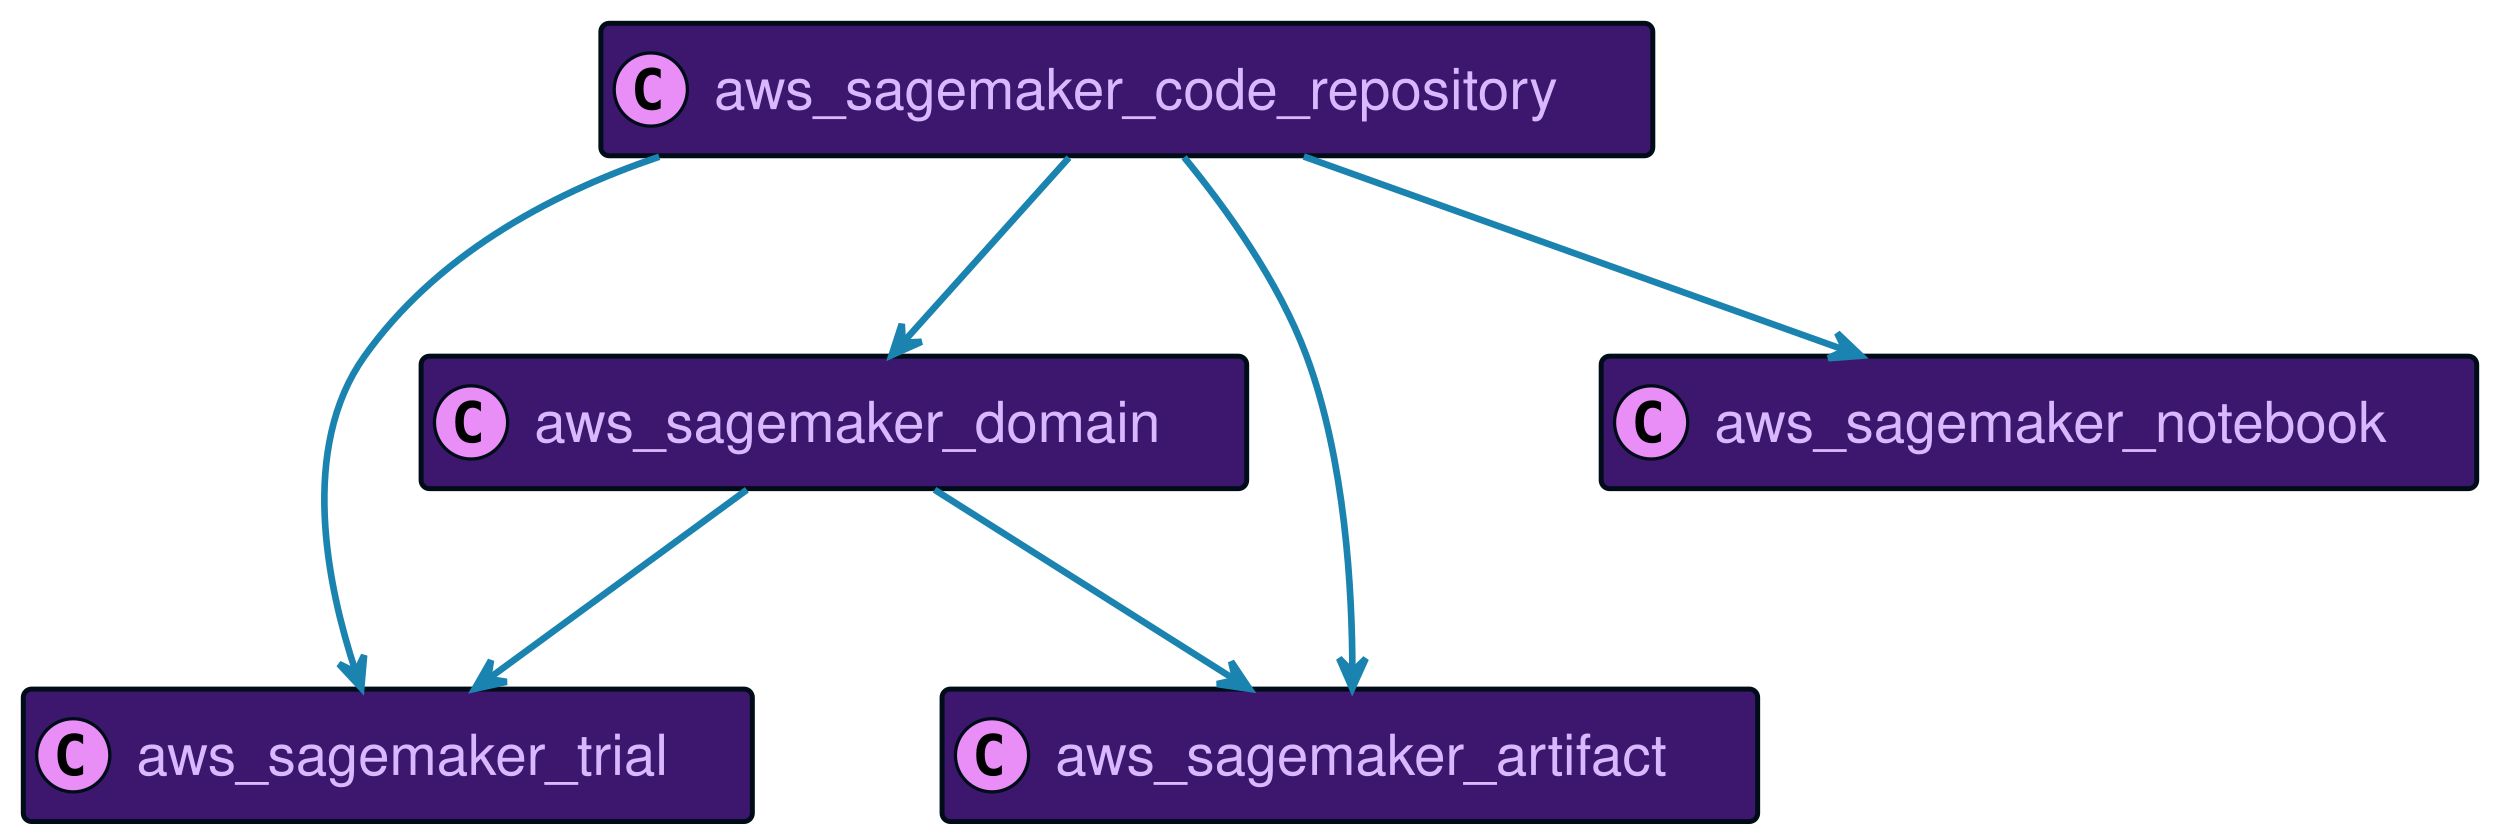
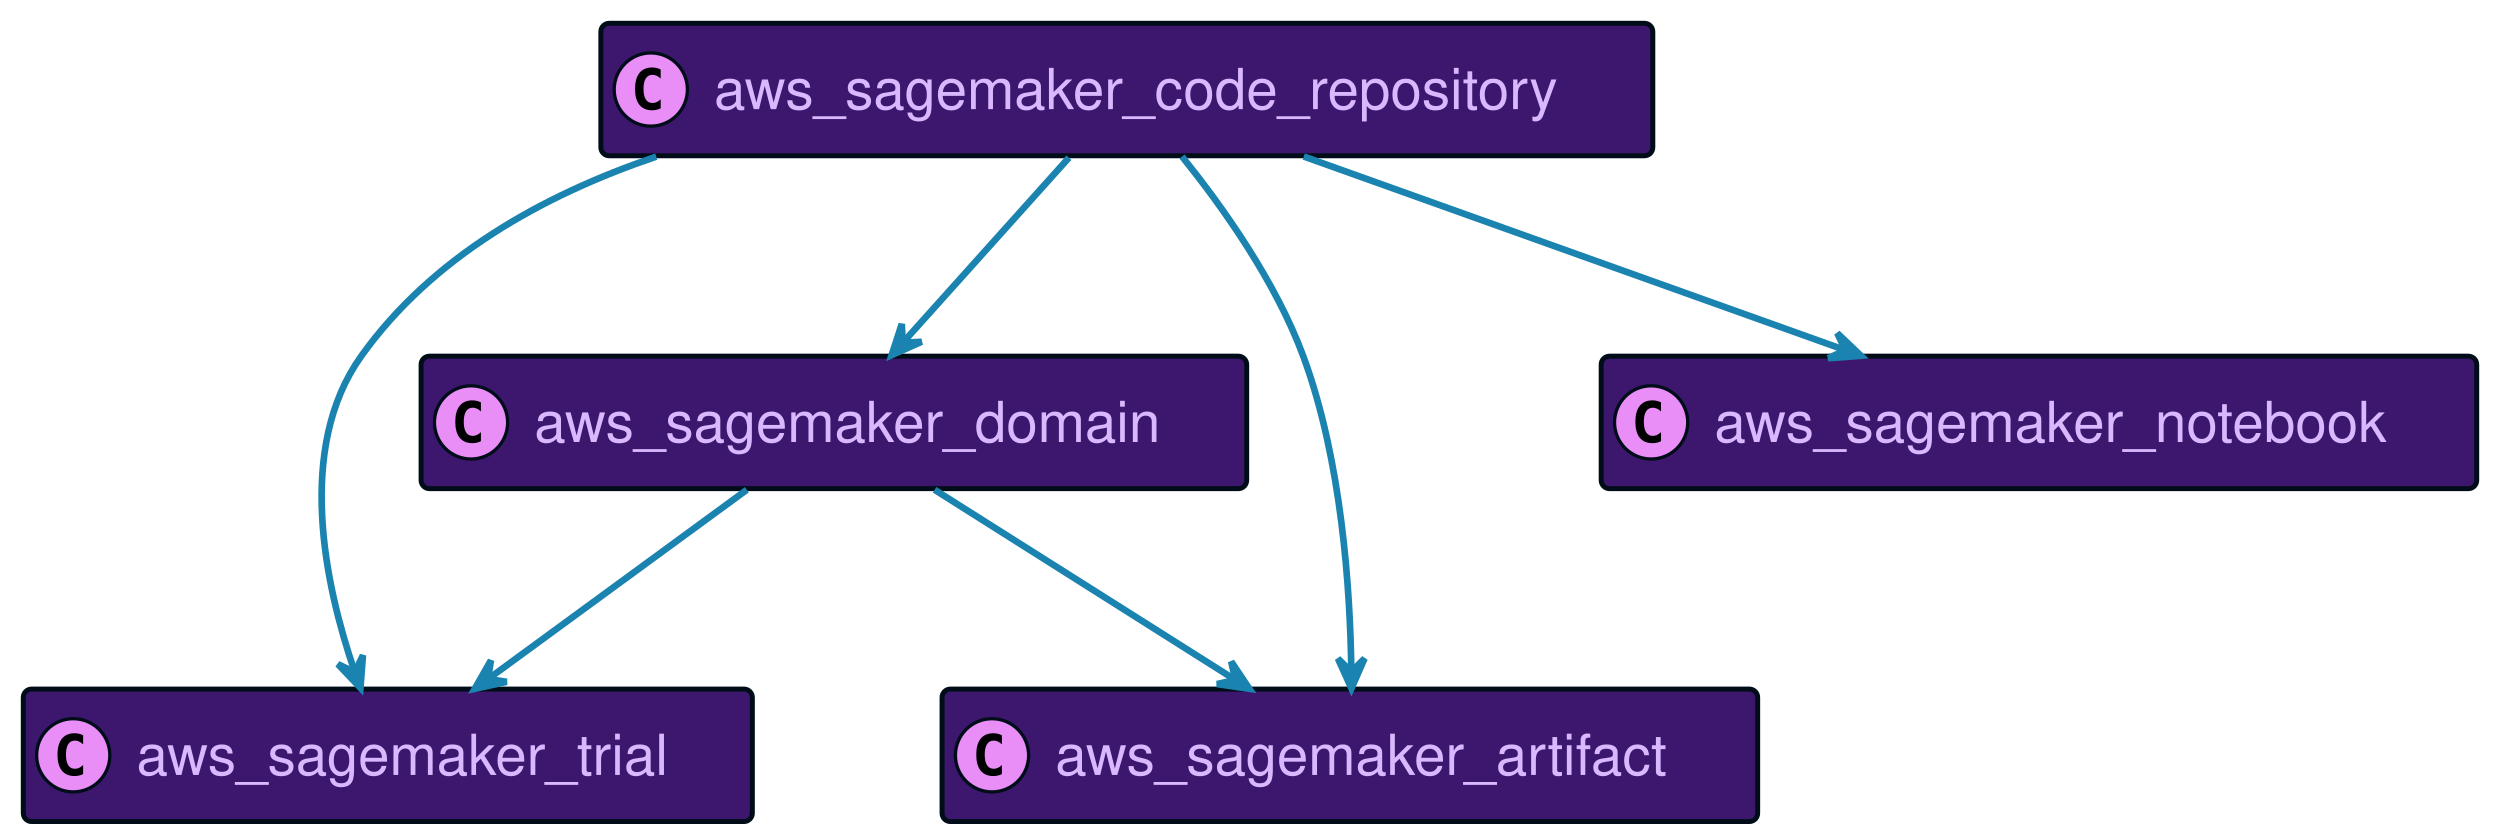
<svg xmlns="http://www.w3.org/2000/svg" xmlns:xlink="http://www.w3.org/1999/xlink" width="751" height="252" preserveAspectRatio="none" style="width:751px;height:252px;background:#00000000">
-   <a xlink:actuate="onRequest" xlink:href="#a" xlink:show="new" xlink:title="#aws_sagemaker_domain" xlink:type="simple" target="_top">
-     <rect id="a" width="248" height="39.789" x="126.5" y="107" fill="#3D176E" rx="2.5" ry="2.5" style="stroke:#000d19;stroke-width:1.5" />
-     <circle cx="141.5" cy="126.894" r="11" fill="#E98DF7" style="stroke:#000d19;stroke-width:1" />
-     <path d="M144.469 132.535q-.578.297-1.219.438-.64.156-1.344.156-2.5 0-3.828-1.64-1.312-1.657-1.312-4.782t1.312-4.781q1.328-1.657 3.828-1.657.703 0 1.344.157.656.156 1.219.453v2.719q-.625-.579-1.219-.844-.594-.281-1.219-.281-1.344 0-2.031 1.078-.688 1.062-.688 3.156 0 2.094.688 3.172.688 1.062 2.031 1.062.625 0 1.219-.265.594-.281 1.219-.86v2.72Z" />
-     <text x="160.5" y="132.78" fill="#D9B8FF" font-family="Helvetica" font-size="17" textLength="206">aws_sagemaker_domain</text>
-   </a>
-   <a xlink:actuate="onRequest" xlink:href="#b" xlink:show="new" xlink:title="#aws_sagemaker_trial" xlink:type="simple" target="_top">
-     <rect id="b" width="219" height="39.789" x="7" y="207" fill="#3D176E" rx="2.5" ry="2.5" style="stroke:#000d19;stroke-width:1.5" />
+   <a xlink:actuate="onRequest" xlink:href="#a" xlink:show="new" xlink:title="#aws_sagemaker_trial" xlink:type="simple" target="_top">
+     <rect id="a" width="219" height="39.789" x="7" y="207" fill="#3D176E" rx="2.5" ry="2.5" style="stroke:#000d19;stroke-width:1.5" />
    <circle cx="22" cy="226.894" r="11" fill="#E98DF7" style="stroke:#000d19;stroke-width:1" />
    <path d="M24.969 232.535q-.578.297-1.219.438-.64.156-1.344.156-2.5 0-3.828-1.64-1.312-1.657-1.312-4.782t1.312-4.781q1.328-1.656 3.828-1.656.703 0 1.344.156.656.156 1.219.453v2.719q-.625-.579-1.219-.844-.594-.281-1.219-.281-1.343 0-2.031 1.078-.688 1.062-.688 3.156 0 2.094.688 3.172.688 1.062 2.031 1.062.625 0 1.219-.265.594-.281 1.219-.86v2.72Z" />
    <text x="41" y="232.78" fill="#D9B8FF" font-family="Helvetica" font-size="17" textLength="177">aws_sagemaker_trial</text>
  </a>
-   <a xlink:actuate="onRequest" xlink:href="#c" xlink:show="new" xlink:title="#aws_sagemaker_artifact" xlink:type="simple" target="_top">
-     <rect id="c" width="245" height="39.789" x="283" y="207" fill="#3D176E" rx="2.5" ry="2.5" style="stroke:#000d19;stroke-width:1.5" />
+   <a xlink:actuate="onRequest" xlink:href="#b" xlink:show="new" xlink:title="#aws_sagemaker_artifact" xlink:type="simple" target="_top">
+     <rect id="b" width="245" height="39.789" x="283" y="207" fill="#3D176E" rx="2.5" ry="2.5" style="stroke:#000d19;stroke-width:1.5" />
    <circle cx="298" cy="226.894" r="11" fill="#E98DF7" style="stroke:#000d19;stroke-width:1" />
    <path d="M300.969 232.535q-.578.297-1.219.438-.64.156-1.344.156-2.5 0-3.828-1.64-1.312-1.657-1.312-4.782t1.312-4.781q1.328-1.656 3.828-1.656.703 0 1.344.156.656.156 1.219.453v2.719q-.625-.579-1.219-.844-.594-.281-1.219-.281-1.344 0-2.031 1.078-.688 1.062-.688 3.156 0 2.094.688 3.172.688 1.062 2.031 1.062.625 0 1.219-.265.594-.281 1.219-.86v2.72Z" />
    <text x="317" y="232.78" fill="#D9B8FF" font-family="Helvetica" font-size="17" textLength="203">aws_sagemaker_artifact</text>
+   </a>
+   <a xlink:actuate="onRequest" xlink:href="#c" xlink:show="new" xlink:title="#aws_sagemaker_domain" xlink:type="simple" target="_top">
+     <rect id="c" width="248" height="39.789" x="126.5" y="107" fill="#3D176E" rx="2.5" ry="2.5" style="stroke:#000d19;stroke-width:1.5" />
+     <circle cx="141.5" cy="126.894" r="11" fill="#E98DF7" style="stroke:#000d19;stroke-width:1" />
+     <path d="M144.469 132.535q-.578.297-1.219.438-.64.156-1.344.156-2.5 0-3.828-1.64-1.312-1.657-1.312-4.782t1.312-4.781q1.328-1.657 3.828-1.657.703 0 1.344.157.656.156 1.219.453v2.719q-.625-.579-1.219-.844-.594-.281-1.219-.281-1.344 0-2.031 1.078-.688 1.062-.688 3.156 0 2.094.688 3.172.688 1.062 2.031 1.062.625 0 1.219-.265.594-.281 1.219-.86v2.72Z" />
+     <text x="160.5" y="132.78" fill="#D9B8FF" font-family="Helvetica" font-size="17" textLength="206">aws_sagemaker_domain</text>
  </a>
  <a xlink:actuate="onRequest" xlink:href="#d" xlink:show="new" xlink:title="#aws_sagemaker_notebook" xlink:type="simple" target="_top">
    <rect id="d" width="263" height="39.789" x="481" y="107" fill="#3D176E" rx="2.5" ry="2.5" style="stroke:#000d19;stroke-width:1.5" />
    <circle cx="496" cy="126.894" r="11" fill="#E98DF7" style="stroke:#000d19;stroke-width:1" />
    <path d="M498.969 132.535q-.578.297-1.219.438-.64.156-1.344.156-2.5 0-3.828-1.64-1.312-1.657-1.312-4.782t1.312-4.781q1.328-1.657 3.828-1.657.703 0 1.344.157.656.156 1.219.453v2.719q-.625-.579-1.219-.844-.594-.281-1.219-.281-1.344 0-2.031 1.078-.688 1.062-.688 3.156 0 2.094.688 3.172.688 1.062 2.031 1.062.625 0 1.219-.265.594-.281 1.219-.86v2.72Z" />
    <text x="515" y="132.78" fill="#D9B8FF" font-family="Helvetica" font-size="17" textLength="221">aws_sagemaker_notebook</text>
  </a>
  <a xlink:actuate="onRequest" xlink:href="#e" xlink:show="new" xlink:title="#aws_sagemaker_code_repository" xlink:type="simple" target="_top">
    <rect id="e" width="316" height="39.789" x="180.5" y="7" fill="#3D176E" rx="2.5" ry="2.5" style="stroke:#000d19;stroke-width:1.5" />
    <circle cx="195.5" cy="26.895" r="11" fill="#E98DF7" style="stroke:#000d19;stroke-width:1" />
    <path d="M198.469 32.535q-.578.297-1.219.438-.64.156-1.344.156-2.5 0-3.828-1.64-1.312-1.657-1.312-4.782t1.312-4.781q1.328-1.656 3.828-1.656.703 0 1.344.156.656.156 1.219.453v2.719q-.625-.578-1.219-.844-.594-.281-1.219-.281-1.344 0-2.031 1.078-.688 1.062-.688 3.156 0 2.094.688 3.172.688 1.062 2.031 1.062.625 0 1.219-.265.594-.281 1.219-.86v2.72Z" />
    <text x="214.5" y="32.78" fill="#D9B8FF" font-family="Helvetica" font-size="17" textLength="274">aws_sagemaker_code_repository</text>
  </a>
+   <path fill="none" d="M224.35 147.13c-22.23 16.25-54.16 39.6-77.51 56.68" style="stroke:#1a83af;stroke-width:2" />
+   <path fill="#1A83AF" d="m142.59 206.92 9.622-2.101-5.591-.858.857-5.591-4.888 8.55z" style="stroke:#1a83af;stroke-width:2" />
  <path fill="none" d="M280.75 147.13c25.93 16.39 63.26 39.99 90.32 57.1" style="stroke:#1a83af;stroke-width:2" />
  <path fill="#1A83AF" d="m375.32 206.92-5.472-8.189 1.245 5.519-5.518 1.245 9.745 1.425z" style="stroke:#1a83af;stroke-width:2" />
-   <path fill="none" d="M224.35 147.13c-22.23 16.25-54.16 39.6-77.51 56.68" style="stroke:#1a83af;stroke-width:2" />
-   <path fill="#1A83AF" d="m142.59 206.92 9.622-2.101-5.591-.858.857-5.591-4.888 8.55z" style="stroke:#1a83af;stroke-width:2" />
-   <path fill="none" d="M198.04 47.08c-34.43 11.67-67.42 30.3-88.54 59.92-19.71 27.65-11.28 68.73-2.69 94.68" style="stroke:#1a83af;stroke-width:2" />
-   <path fill="#1A83AF" d="m108.53 206.66.851-9.812-2.48 5.084-5.084-2.479 6.713 7.207z" style="stroke:#1a83af;stroke-width:2" />
+   <path fill="none" d="M197.14 47.05C162.67 58.73 129.66 77.36 108.5 107c-19.74 27.65-10.89 68.73-1.99 94.68" style="stroke:#1a83af;stroke-width:2" />
+   <path fill="#1A83AF" d="m108.28 206.66.753-9.82-2.428 5.109-5.11-2.429 6.785 7.14z" style="stroke:#1a83af;stroke-width:2" />
  <path fill="none" d="M391.65 47.01c46.65 16.68 114.36 40.9 162.49 58.12" style="stroke:#1a83af;stroke-width:2" />
  <path fill="#1A83AF" d="m559.03 106.87-7.128-6.797 2.42 5.114-5.113 2.42 9.821-.737z" style="stroke:#1a83af;stroke-width:2" />
+   <path fill="none" d="M355.07 47.01C367.3 62.18 383.2 84.54 391.5 107c11.58 31.33 14.14 70.18 14.44 94.78" style="stroke:#1a83af;stroke-width:2" />
+   <path fill="#1A83AF" d="m405.97 206.81 3.948-9.023-3.977 4.023-4.022-3.977 4.051 8.977z" style="stroke:#1a83af;stroke-width:2" />
  <path fill="none" d="M321.11 47.36c-14.34 15.97-34.73 38.68-49.91 55.59" style="stroke:#1a83af;stroke-width:2" />
  <path fill="#1A83AF" d="m267.85 106.68 8.994-4.014-5.65.297-.297-5.648-3.047 9.365z" style="stroke:#1a83af;stroke-width:2" />
-   <path fill="none" d="M355.7 47.25c12.45 15.12 28.5 37.31 36.8 59.75 11.58 31.3 13.74 70.16 13.75 94.77" style="stroke:#1a83af;stroke-width:2" />
-   <path fill="#1A83AF" d="m406.22 206.8 4.051-8.977-4.022 3.977-3.978-4.023 3.949 9.023z" style="stroke:#1a83af;stroke-width:2" />
</svg>
